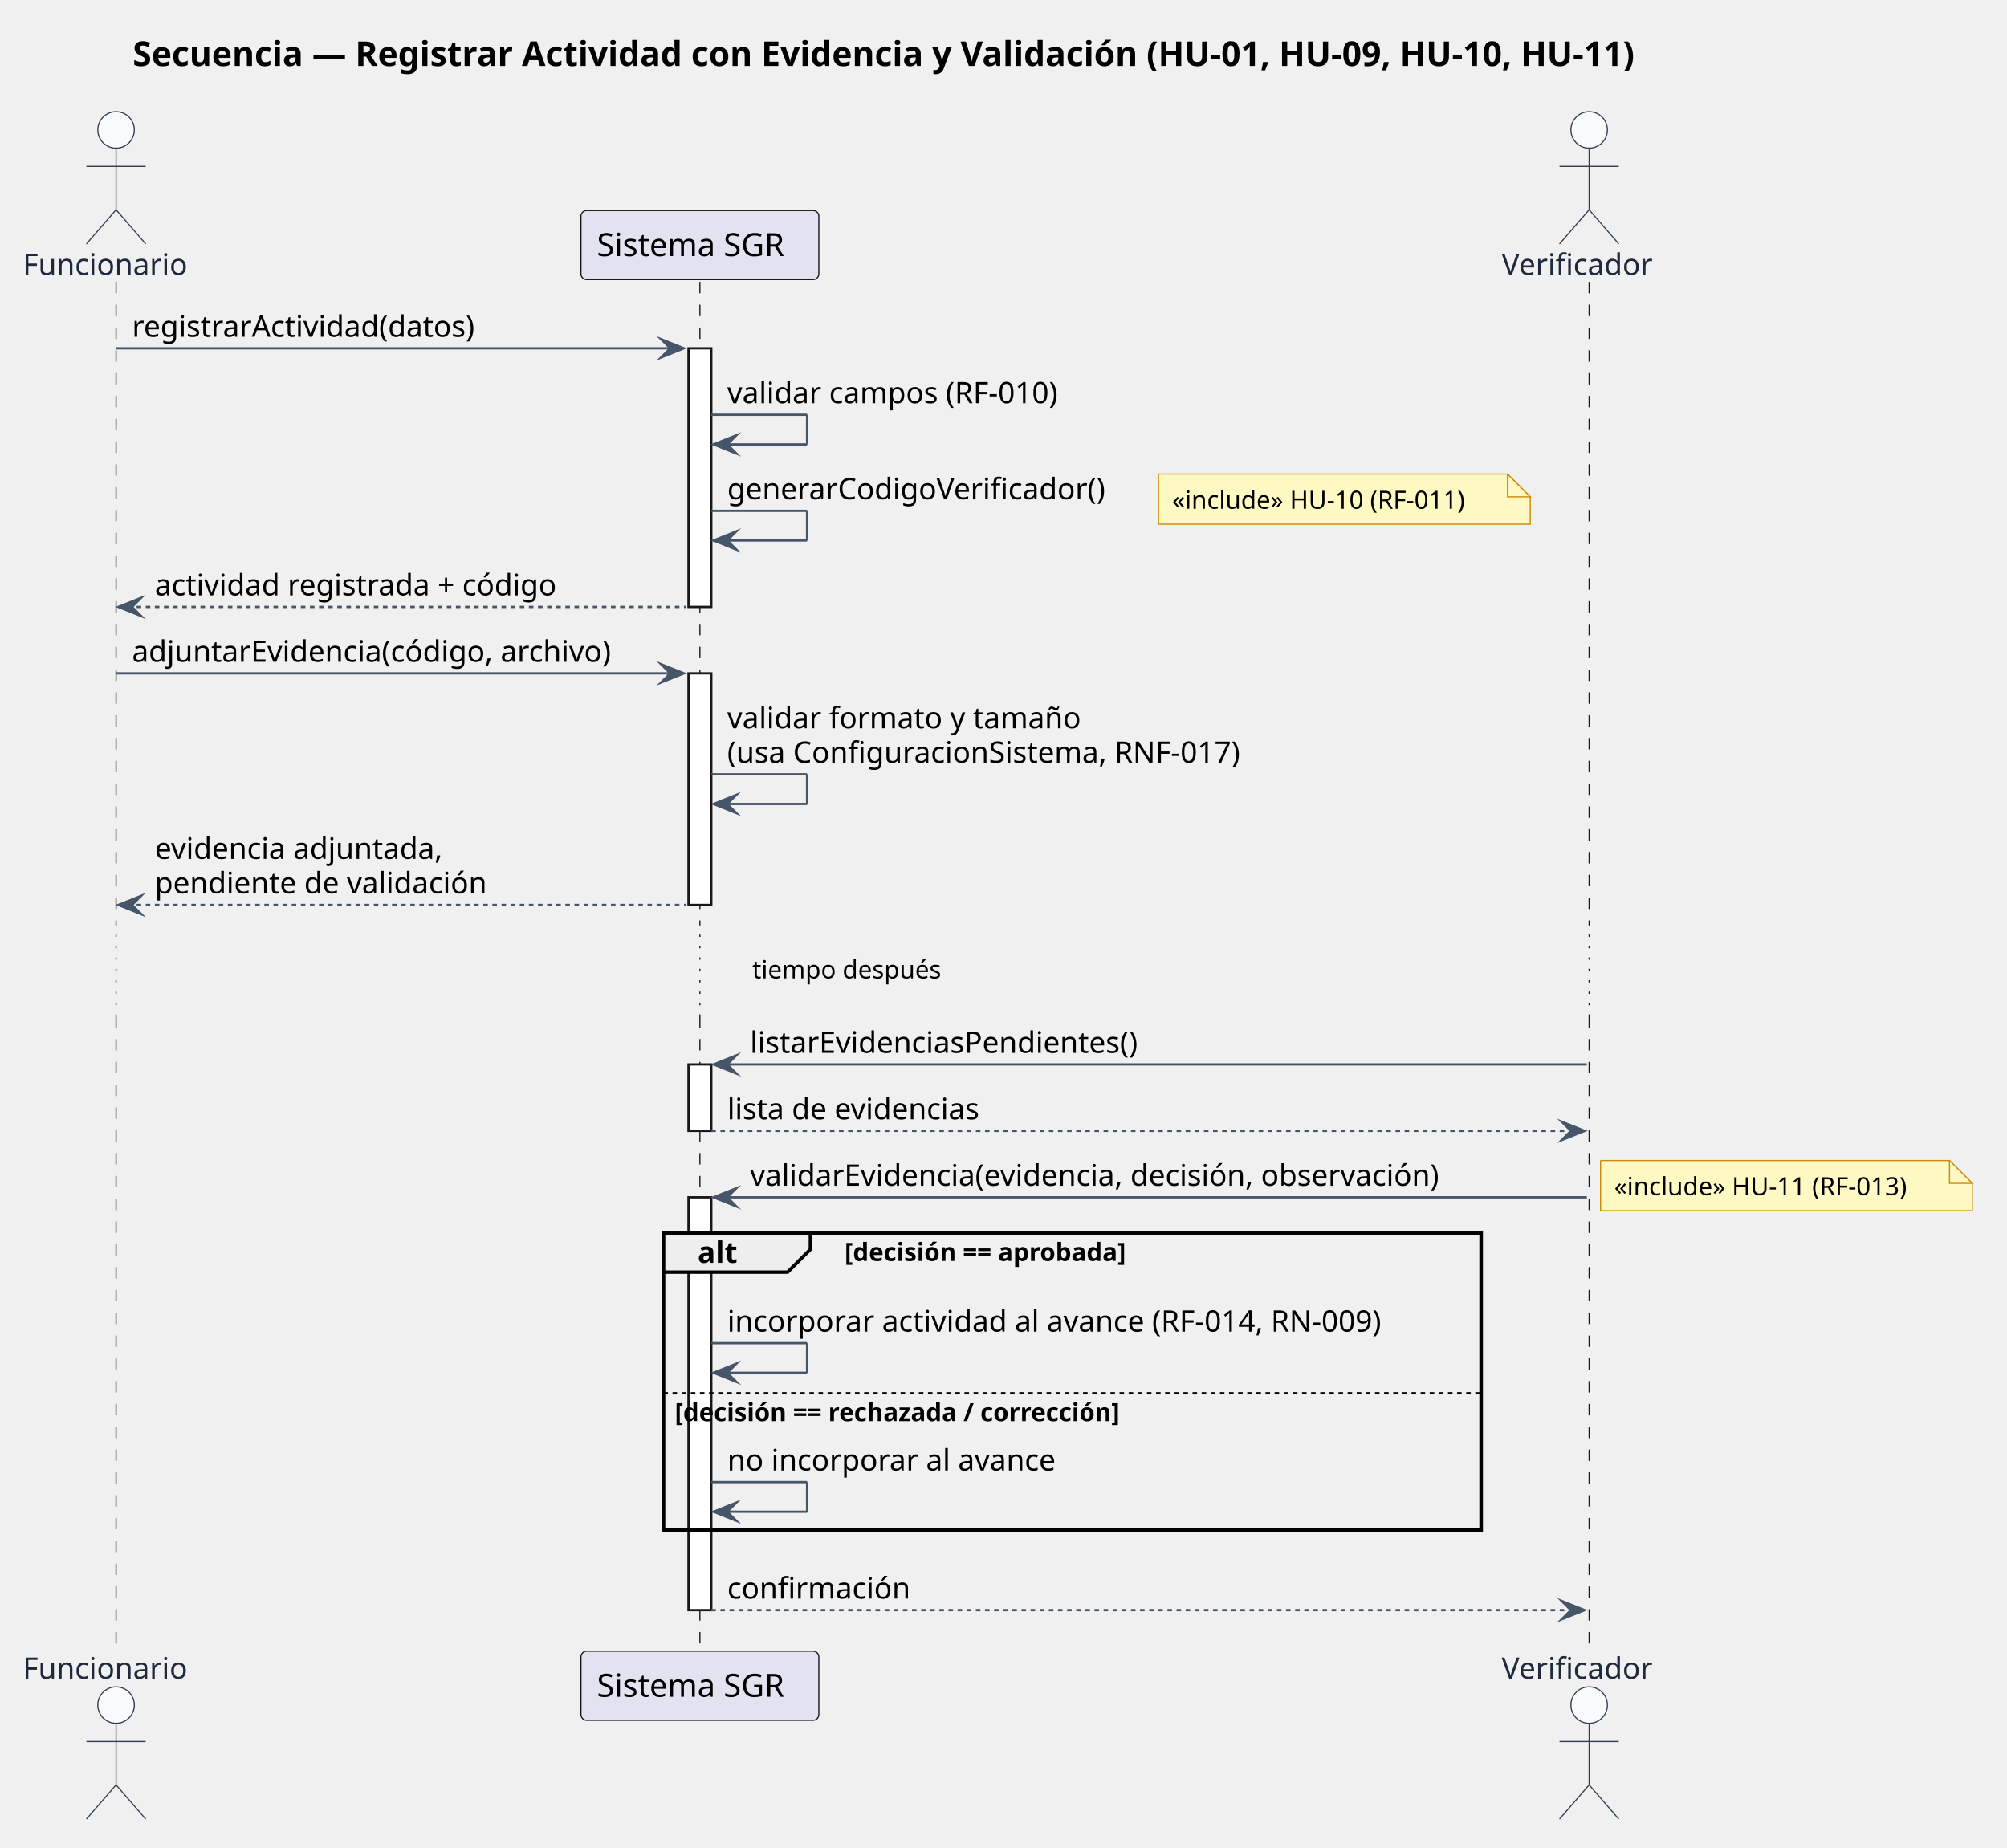
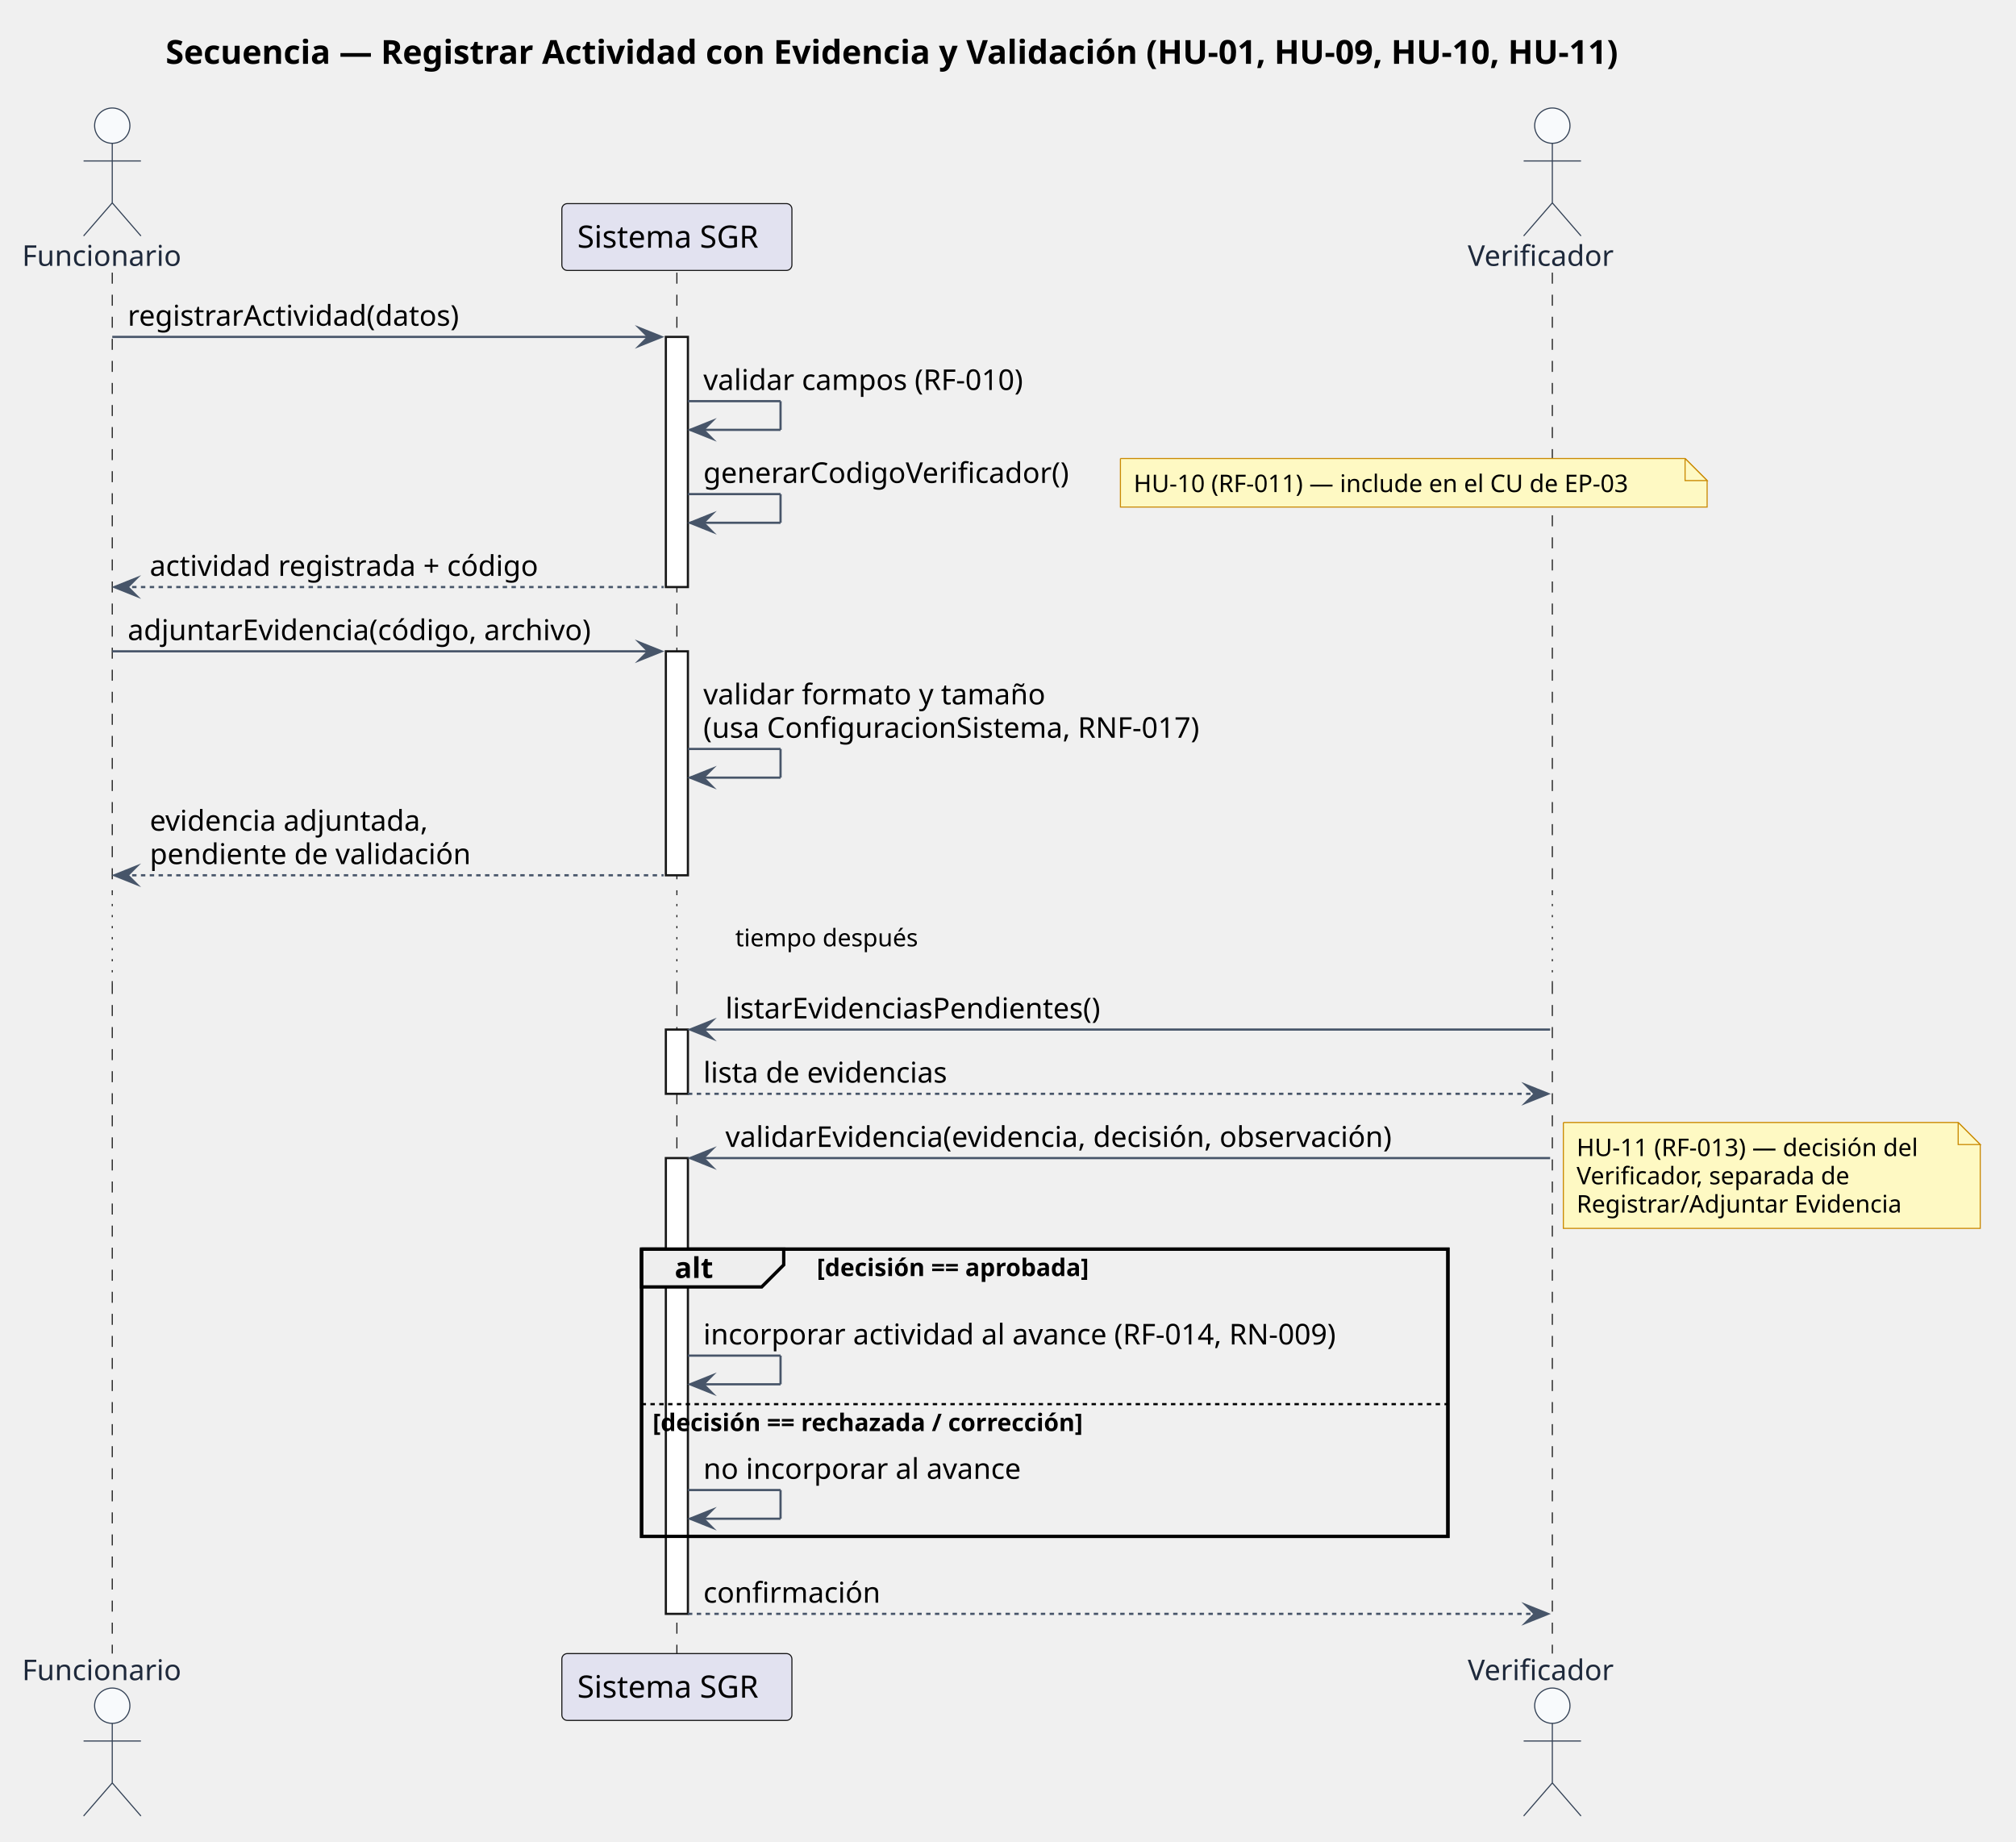
- <svg xmlns="http://www.w3.org/2000/svg" version="1.1" data-diagram-type="SEQUENCE" style="width:880px;height:810px;background:#FFFFFF;" width="880px" height="810px" viewBox="0 0 880 810" zoomAndPan="magnify" preserveAspectRatio="none" contentStyleType="text/css">
+ <svg xmlns="http://www.w3.org/2000/svg" version="1.1" data-diagram-type="SEQUENCE" style="width:914px;height:835px;background:#FFFFFF;" width="914px" height="835px" viewBox="0 0 914 835" zoomAndPan="magnify" preserveAspectRatio="none" contentStyleType="text/css">
  <defs />
  <g font-family="sans-serif" lengthAdjust="spacing">
    <g class="title" data-source-line="1">
-       <text x="58.181" y="28.923" fill="#000" font-size="15" textLength="762.539" font-weight="700">Secuencia — Registrar Actividad con Evidencia y Validación (HU-01, HU-09, HU-10, HU-11)</text>
+       <text x="75.095" y="28.923" fill="#000" font-size="15" textLength="762.539" font-weight="700">Secuencia — Registrar Actividad con Evidencia y Validación (HU-01, HU-09, HU-10, HU-11)</text>
    </g>
-     <rect x="290.878" y="540.664" width="358.558" height="130.203" fill="none" style="stroke:#000;stroke-width:1.5;" />
+     <rect x="290.878" y="566.273" width="365.558" height="130.203" fill="none" style="stroke:#000;stroke-width:1.5;" />
    <g>
      <rect x="47.392" y="123.594" width="8" height="281.195" fill="#000" fill-opacity="0" />
      <line x1="50.892" y1="123.594" x2="50.892" y2="404.789" style="stroke:#181818;stroke-width:0.5;stroke-dasharray:5,5;" />
    </g>
    <line x1="50.892" y1="404.789" x2="50.892" y2="445.594" style="stroke:#181818;stroke-width:0.5;stroke-dasharray:1,4;" />
    <g>
-       <rect x="47.392" y="445.594" width="8" height="278.406" fill="#000" fill-opacity="0" />
-       <line x1="50.892" y1="445.594" x2="50.892" y2="724" style="stroke:#181818;stroke-width:0.5;stroke-dasharray:5,5;" />
+       <rect x="47.392" y="445.594" width="8" height="304.016" fill="#000" fill-opacity="0" />
+       <line x1="50.892" y1="445.594" x2="50.892" y2="749.609" style="stroke:#181818;stroke-width:0.5;stroke-dasharray:5,5;" />
    </g>
    <g>
      <rect x="303.378" y="123.594" width="8" height="281.195" fill="#000" fill-opacity="0" />
      <line x1="306.878" y1="123.594" x2="306.878" y2="404.789" style="stroke:#181818;stroke-width:0.5;stroke-dasharray:5,5;" />
    </g>
    <line x1="306.878" y1="404.789" x2="306.878" y2="445.594" style="stroke:#181818;stroke-width:0.5;stroke-dasharray:1,4;" />
    <g>
-       <rect x="303.378" y="445.594" width="8" height="278.406" fill="#000" fill-opacity="0" />
-       <line x1="306.878" y1="445.594" x2="306.878" y2="724" style="stroke:#181818;stroke-width:0.5;stroke-dasharray:5,5;" />
+       <rect x="303.378" y="445.594" width="8" height="304.016" fill="#000" fill-opacity="0" />
+       <line x1="306.878" y1="445.594" x2="306.878" y2="749.609" style="stroke:#181818;stroke-width:0.5;stroke-dasharray:5,5;" />
    </g>
    <g>
      <rect x="301.878" y="152.727" width="10" height="113.398" fill="#FFF" style="stroke:#181818;stroke-width:1;" />
    </g>
    <g>
      <rect x="301.878" y="295.258" width="10" height="101.531" fill="#FFF" style="stroke:#181818;stroke-width:1;" />
    </g>
    <g>
      <rect x="301.878" y="466.727" width="10" height="29.133" fill="#FFF" style="stroke:#181818;stroke-width:1;" />
    </g>
    <g>
-       <rect x="301.878" y="524.992" width="10" height="181.008" fill="#FFF" style="stroke:#181818;stroke-width:1;" />
+       <rect x="301.878" y="524.992" width="10" height="206.617" fill="#FFF" style="stroke:#181818;stroke-width:1;" />
    </g>
    <g>
-       <rect x="693.286" y="123.594" width="8" height="281.195" fill="#000" fill-opacity="0" />
-       <line x1="696.786" y1="123.594" x2="696.786" y2="404.789" style="stroke:#181818;stroke-width:0.5;stroke-dasharray:5,5;" />
+       <rect x="700.286" y="123.594" width="8" height="281.195" fill="#000" fill-opacity="0" />
+       <line x1="703.786" y1="123.594" x2="703.786" y2="404.789" style="stroke:#181818;stroke-width:0.5;stroke-dasharray:5,5;" />
    </g>
-     <line x1="696.786" y1="404.789" x2="696.786" y2="445.594" style="stroke:#181818;stroke-width:0.5;stroke-dasharray:1,4;" />
+     <line x1="703.786" y1="404.789" x2="703.786" y2="445.594" style="stroke:#181818;stroke-width:0.5;stroke-dasharray:1,4;" />
    <g>
-       <rect x="693.286" y="445.594" width="8" height="278.406" fill="#000" fill-opacity="0" />
-       <line x1="696.786" y1="445.594" x2="696.786" y2="724" style="stroke:#181818;stroke-width:0.5;stroke-dasharray:5,5;" />
+       <rect x="700.286" y="445.594" width="8" height="304.016" fill="#000" fill-opacity="0" />
+       <line x1="703.786" y1="445.594" x2="703.786" y2="749.609" style="stroke:#181818;stroke-width:0.5;stroke-dasharray:5,5;" />
    </g>
    <text x="10" y="120.528" fill="#1E293B" font-size="13" textLength="75.785">Funcionario</text>
    <ellipse cx="50.892" cy="56.961" rx="8" ry="8" fill="#F8FAFC" style="stroke:#334155;stroke-width:0.5;" />
    <path d="M50.892,64.961 L50.892,91.961 M37.892,72.961 L63.892,72.961 M50.892,91.961 L37.892,106.961 M50.892,91.961 L63.892,106.961" style="stroke:#334155;stroke-width:0.5;" fill="none" />
    <rect x="254.727" y="92.297" width="104.303" height="30.297" fill="#E2E2F0" style="stroke:#181818;stroke-width:0.5;" rx="2.5" ry="2.5" />
    <text x="261.727" y="112.292" fill="#000" font-size="14" textLength="90.303">Sistema SGR</text>
-     <text x="658.436" y="120.528" fill="#1E293B" font-size="13" textLength="70.7">Verificador</text>
-     <ellipse cx="696.786" cy="56.961" rx="8" ry="8" fill="#F8FAFC" style="stroke:#334155;stroke-width:0.5;" />
-     <path d="M696.786,64.961 L696.786,91.961 M683.786,72.961 L709.786,72.961 M696.786,91.961 L683.786,106.961 M696.786,91.961 L709.786,106.961" style="stroke:#334155;stroke-width:0.5;" fill="none" />
-     <text x="10" y="736.067" fill="#1E293B" font-size="13" textLength="75.785">Funcionario</text>
-     <ellipse cx="50.892" cy="747.633" rx="8" ry="8" fill="#F8FAFC" style="stroke:#334155;stroke-width:0.5;" />
-     <path d="M50.892,755.633 L50.892,782.633 M37.892,763.633 L63.892,763.633 M50.892,782.633 L37.892,797.633 M50.892,782.633 L63.892,797.633" style="stroke:#334155;stroke-width:0.5;" fill="none" />
-     <rect x="254.727" y="724" width="104.303" height="30.297" fill="#E2E2F0" style="stroke:#181818;stroke-width:0.5;" rx="2.5" ry="2.5" />
-     <text x="261.727" y="743.995" fill="#000" font-size="14" textLength="90.303">Sistema SGR</text>
-     <text x="658.436" y="736.067" fill="#1E293B" font-size="13" textLength="70.7">Verificador</text>
-     <ellipse cx="696.786" cy="747.633" rx="8" ry="8" fill="#F8FAFC" style="stroke:#334155;stroke-width:0.5;" />
-     <path d="M696.786,755.633 L696.786,782.633 M683.786,763.633 L709.786,763.633 M696.786,782.633 L683.786,797.633 M696.786,782.633 L709.786,797.633" style="stroke:#334155;stroke-width:0.5;" fill="none" />
+     <text x="665.436" y="120.528" fill="#1E293B" font-size="13" textLength="70.7">Verificador</text>
+     <ellipse cx="703.786" cy="56.961" rx="8" ry="8" fill="#F8FAFC" style="stroke:#334155;stroke-width:0.5;" />
+     <path d="M703.786,64.961 L703.786,91.961 M690.786,72.961 L716.786,72.961 M703.786,91.961 L690.786,106.961 M703.786,91.961 L716.786,106.961" style="stroke:#334155;stroke-width:0.5;" fill="none" />
+     <text x="10" y="761.676" fill="#1E293B" font-size="13" textLength="75.785">Funcionario</text>
+     <ellipse cx="50.892" cy="773.242" rx="8" ry="8" fill="#F8FAFC" style="stroke:#334155;stroke-width:0.5;" />
+     <path d="M50.892,781.242 L50.892,808.242 M37.892,789.242 L63.892,789.242 M50.892,808.242 L37.892,823.242 M50.892,808.242 L63.892,823.242" style="stroke:#334155;stroke-width:0.5;" fill="none" />
+     <rect x="254.727" y="749.609" width="104.303" height="30.297" fill="#E2E2F0" style="stroke:#181818;stroke-width:0.5;" rx="2.5" ry="2.5" />
+     <text x="261.727" y="769.604" fill="#000" font-size="14" textLength="90.303">Sistema SGR</text>
+     <text x="665.436" y="761.676" fill="#1E293B" font-size="13" textLength="70.7">Verificador</text>
+     <ellipse cx="703.786" cy="773.242" rx="8" ry="8" fill="#F8FAFC" style="stroke:#334155;stroke-width:0.5;" />
+     <path d="M703.786,781.242 L703.786,808.242 M690.786,789.242 L716.786,789.242 M703.786,808.242 L690.786,823.242 M703.786,808.242 L716.786,823.242" style="stroke:#334155;stroke-width:0.5;" fill="none" />
    <polygon points="289.878,148.727,299.878,152.727,289.878,156.727,293.878,152.727" fill="#475569" style="stroke:#475569;stroke-width:1;stroke-linejoin:miter;stroke-miterlimit:10;" />
    <line x1="50.892" y1="152.727" x2="295.878" y2="152.727" style="stroke:#475569;stroke-width:1;" />
    <text x="57.892" y="147.661" fill="#000" font-size="13" textLength="162.443">registrarActividad(datos)</text>
    <line x1="311.878" y1="181.859" x2="353.878" y2="181.859" style="stroke:#475569;stroke-width:1;" />
    <line x1="353.878" y1="181.859" x2="353.878" y2="194.859" style="stroke:#475569;stroke-width:1;" />
    <line x1="312.878" y1="194.859" x2="353.878" y2="194.859" style="stroke:#475569;stroke-width:1;" />
    <polygon points="322.878,190.859,312.878,194.859,322.878,198.859,318.878,194.859" fill="#475569" style="stroke:#475569;stroke-width:1;stroke-linejoin:miter;stroke-miterlimit:10;" />
    <text x="318.878" y="176.793" fill="#000" font-size="13" textLength="159.625">validar campos (RF-010)</text>
    <line x1="311.878" y1="223.992" x2="353.878" y2="223.992" style="stroke:#475569;stroke-width:1;" />
    <line x1="353.878" y1="223.992" x2="353.878" y2="236.992" style="stroke:#475569;stroke-width:1;" />
    <line x1="312.878" y1="236.992" x2="353.878" y2="236.992" style="stroke:#475569;stroke-width:1;" />
    <polygon points="322.878,232.992,312.878,236.992,322.878,240.992,318.878,236.992" fill="#475569" style="stroke:#475569;stroke-width:1;stroke-linejoin:miter;stroke-miterlimit:10;" />
    <text x="318.878" y="218.926" fill="#000" font-size="13" textLength="177.087">generarCodigoVerificador()</text>
-     <path d="M507.965,207.859 L507.965,229.859 L670.965,229.859 L670.965,217.859 L660.965,207.859 L507.965,207.859" style="stroke:#CA8A04;stroke-width:0.5;" fill="#FEF9C3" />
-     <path d="M660.965,207.859 L660.965,217.859 L670.965,217.859 L660.965,207.859" style="stroke:#CA8A04;stroke-width:0.5;" fill="#FEF9C3" />
-     <text x="513.965" y="223.07" fill="#000" font-size="11" textLength="142.114">«include» HU-10 (RF-011)</text>
+     <path d="M507.965,207.859 L507.965,229.859 L773.965,229.859 L773.965,217.859 L763.965,207.859 L507.965,207.859" style="stroke:#CA8A04;stroke-width:0.5;" fill="#FEF9C3" />
+     <path d="M763.965,207.859 L763.965,217.859 L773.965,217.859 L763.965,207.859" style="stroke:#CA8A04;stroke-width:0.5;" fill="#FEF9C3" />
+     <text x="513.965" y="223.07" fill="#000" font-size="11" textLength="245.228">HU-10 (RF-011) — include en el CU de EP-03</text>
    <polygon points="61.892,262.125,51.892,266.125,61.892,270.125,57.892,266.125" fill="#475569" style="stroke:#475569;stroke-width:1;stroke-linejoin:miter;stroke-miterlimit:10;" />
    <line x1="55.892" y1="266.125" x2="300.878" y2="266.125" style="stroke:#475569;stroke-width:1;stroke-dasharray:2,2;" />
    <text x="67.892" y="261.059" fill="#000" font-size="13" textLength="192.664">actividad registrada + código</text>
    <polygon points="289.878,291.258,299.878,295.258,289.878,299.258,293.878,295.258" fill="#475569" style="stroke:#475569;stroke-width:1;stroke-linejoin:miter;stroke-miterlimit:10;" />
    <line x1="50.892" y1="295.258" x2="295.878" y2="295.258" style="stroke:#475569;stroke-width:1;" />
    <text x="57.892" y="290.192" fill="#000" font-size="13" textLength="226.986">adjuntarEvidencia(código, archivo)</text>
    <line x1="311.878" y1="339.523" x2="353.878" y2="339.523" style="stroke:#475569;stroke-width:1;" />
    <line x1="353.878" y1="339.523" x2="353.878" y2="352.523" style="stroke:#475569;stroke-width:1;" />
    <line x1="312.878" y1="352.523" x2="353.878" y2="352.523" style="stroke:#475569;stroke-width:1;" />
    <polygon points="322.878,348.523,312.878,352.523,322.878,356.523,318.878,352.523" fill="#475569" style="stroke:#475569;stroke-width:1;stroke-linejoin:miter;stroke-miterlimit:10;" />
    <text x="318.878" y="319.325" fill="#000" font-size="13" textLength="165.979">validar formato y tamaño</text>
    <text x="318.878" y="334.458" fill="#000" font-size="13" textLength="243.833">(usa ConfiguracionSistema, RNF-017)</text>
    <polygon points="61.892,392.789,51.892,396.789,61.892,400.789,57.892,396.789" fill="#475569" style="stroke:#475569;stroke-width:1;stroke-linejoin:miter;stroke-miterlimit:10;" />
    <line x1="55.892" y1="396.789" x2="300.878" y2="396.789" style="stroke:#475569;stroke-width:1;stroke-dasharray:2,2;" />
    <text x="67.892" y="376.59" fill="#000" font-size="13" textLength="136.373">evidencia adjuntada,</text>
    <text x="67.892" y="391.723" fill="#000" font-size="13" textLength="156.254">pendiente de validación</text>
-     <text x="329.842" y="429" fill="#000" font-size="11" textLength="87.995">tiempo después</text>
+     <text x="333.342" y="429" fill="#000" font-size="11" textLength="87.995">tiempo después</text>
    <polygon points="322.878,462.727,312.878,466.727,322.878,470.727,318.878,466.727" fill="#475569" style="stroke:#475569;stroke-width:1;stroke-linejoin:miter;stroke-miterlimit:10;" />
-     <line x1="316.878" y1="466.727" x2="695.786" y2="466.727" style="stroke:#475569;stroke-width:1;" />
+     <line x1="316.878" y1="466.727" x2="702.786" y2="466.727" style="stroke:#475569;stroke-width:1;" />
    <text x="328.878" y="461.661" fill="#000" font-size="13" textLength="184.101">listarEvidenciasPendientes()</text>
-     <polygon points="684.786,491.859,694.786,495.859,684.786,499.859,688.786,495.859" fill="#475569" style="stroke:#475569;stroke-width:1;stroke-linejoin:miter;stroke-miterlimit:10;" />
-     <line x1="311.878" y1="495.859" x2="690.786" y2="495.859" style="stroke:#475569;stroke-width:1;stroke-dasharray:2,2;" />
+     <polygon points="691.786,491.859,701.786,495.859,691.786,499.859,695.786,495.859" fill="#475569" style="stroke:#475569;stroke-width:1;stroke-linejoin:miter;stroke-miterlimit:10;" />
+     <line x1="311.878" y1="495.859" x2="697.786" y2="495.859" style="stroke:#475569;stroke-width:1;stroke-dasharray:2,2;" />
    <text x="318.878" y="490.793" fill="#000" font-size="13" textLength="120.866">lista de evidencias</text>
    <polygon points="322.878,520.992,312.878,524.992,322.878,528.992,318.878,524.992" fill="#475569" style="stroke:#475569;stroke-width:1;stroke-linejoin:miter;stroke-miterlimit:10;" />
-     <line x1="316.878" y1="524.992" x2="695.786" y2="524.992" style="stroke:#475569;stroke-width:1;" />
+     <line x1="316.878" y1="524.992" x2="702.786" y2="524.992" style="stroke:#475569;stroke-width:1;" />
    <text x="328.878" y="519.926" fill="#000" font-size="13" textLength="328.891">validarEvidencia(evidencia, decisión, observación)</text>
-     <path d="M701.786,508.859 L701.786,530.859 L864.786,530.859 L864.786,518.859 L854.786,508.859 L701.786,508.859" style="stroke:#CA8A04;stroke-width:0.5;" fill="#FEF9C3" />
-     <path d="M854.786,508.859 L854.786,518.859 L864.786,518.859 L854.786,508.859" style="stroke:#CA8A04;stroke-width:0.5;" fill="#FEF9C3" />
-     <text x="707.786" y="524.07" fill="#000" font-size="11" textLength="142.114">«include» HU-11 (RF-013)</text>
-     <path d="M290.878,540.664 L355.321,540.664 L355.321,547.797 L345.321,557.797 L290.878,557.797 L290.878,540.664" style="stroke:#000;stroke-width:1.5;" fill="#EEE" />
-     <rect x="290.878" y="540.664" width="358.558" height="130.203" fill="none" style="stroke:#000;stroke-width:1.5;" />
-     <text x="305.878" y="553.731" fill="#000" font-size="13" textLength="19.443" font-weight="700">alt</text>
-     <text x="370.321" y="552.875" fill="#000" font-size="11" textLength="146.352" font-weight="700">[decisión == aprobada]</text>
-     <line x1="311.878" y1="588.93" x2="353.878" y2="588.93" style="stroke:#475569;stroke-width:1;" />
-     <line x1="353.878" y1="588.93" x2="353.878" y2="601.93" style="stroke:#475569;stroke-width:1;" />
-     <line x1="312.878" y1="601.93" x2="353.878" y2="601.93" style="stroke:#475569;stroke-width:1;" />
-     <polygon points="322.878,597.93,312.878,601.93,322.878,605.93,318.878,601.93" fill="#475569" style="stroke:#475569;stroke-width:1;stroke-linejoin:miter;stroke-miterlimit:10;" />
-     <text x="318.878" y="583.864" fill="#000" font-size="13" textLength="314.558">incorporar actividad al avance (RF-014, RN-009)</text>
-     <line x1="290.878" y1="610.93" x2="649.436" y2="610.93" style="stroke:#000;stroke-width:1;stroke-dasharray:2,2;" />
-     <text x="295.878" y="623.14" fill="#000" font-size="11" textLength="227.525" font-weight="700">[decisión == rechazada / corrección]</text>
-     <line x1="311.878" y1="649.867" x2="353.878" y2="649.867" style="stroke:#475569;stroke-width:1;" />
-     <line x1="353.878" y1="649.867" x2="353.878" y2="662.867" style="stroke:#475569;stroke-width:1;" />
-     <line x1="312.878" y1="662.867" x2="353.878" y2="662.867" style="stroke:#475569;stroke-width:1;" />
-     <polygon points="322.878,658.867,312.878,662.867,322.878,666.867,318.878,662.867" fill="#475569" style="stroke:#475569;stroke-width:1;stroke-linejoin:miter;stroke-miterlimit:10;" />
-     <text x="318.878" y="644.801" fill="#000" font-size="13" textLength="154.337">no incorporar al avance</text>
-     <polygon points="684.786,702,694.786,706,684.786,710,688.786,706" fill="#475569" style="stroke:#475569;stroke-width:1;stroke-linejoin:miter;stroke-miterlimit:10;" />
-     <line x1="311.878" y1="706" x2="690.786" y2="706" style="stroke:#475569;stroke-width:1;stroke-dasharray:2,2;" />
-     <text x="318.878" y="700.934" fill="#000" font-size="13" textLength="84.456">confirmación</text>
+     <path d="M708.786,508.859 L708.786,556.859 L897.786,556.859 L897.786,518.859 L887.786,508.859 L708.786,508.859" style="stroke:#CA8A04;stroke-width:0.5;" fill="#FEF9C3" />
+     <path d="M887.786,508.859 L887.786,518.859 L897.786,518.859 L887.786,508.859" style="stroke:#CA8A04;stroke-width:0.5;" fill="#FEF9C3" />
+     <text x="714.786" y="524.07" fill="#000" font-size="11" textLength="168.942">HU-11 (RF-013) — decisión del</text>
+     <text x="714.786" y="536.875" fill="#000" font-size="11" textLength="135.271">Verificador, separada de</text>
+     <text x="714.786" y="549.679" fill="#000" font-size="11" textLength="157.647">Registrar/Adjuntar Evidencia</text>
+     <path d="M290.878,566.273 L355.321,566.273 L355.321,573.406 L345.321,583.406 L290.878,583.406 L290.878,566.273" style="stroke:#000;stroke-width:1.5;" fill="#EEE" />
+     <rect x="290.878" y="566.273" width="365.558" height="130.203" fill="none" style="stroke:#000;stroke-width:1.5;" />
+     <text x="305.878" y="579.34" fill="#000" font-size="13" textLength="19.443" font-weight="700">alt</text>
+     <text x="370.321" y="578.484" fill="#000" font-size="11" textLength="146.352" font-weight="700">[decisión == aprobada]</text>
+     <line x1="311.878" y1="614.539" x2="353.878" y2="614.539" style="stroke:#475569;stroke-width:1;" />
+     <line x1="353.878" y1="614.539" x2="353.878" y2="627.539" style="stroke:#475569;stroke-width:1;" />
+     <line x1="312.878" y1="627.539" x2="353.878" y2="627.539" style="stroke:#475569;stroke-width:1;" />
+     <polygon points="322.878,623.539,312.878,627.539,322.878,631.539,318.878,627.539" fill="#475569" style="stroke:#475569;stroke-width:1;stroke-linejoin:miter;stroke-miterlimit:10;" />
+     <text x="318.878" y="609.473" fill="#000" font-size="13" textLength="314.558">incorporar actividad al avance (RF-014, RN-009)</text>
+     <line x1="290.878" y1="636.539" x2="656.436" y2="636.539" style="stroke:#000;stroke-width:1;stroke-dasharray:2,2;" />
+     <text x="295.878" y="648.75" fill="#000" font-size="11" textLength="227.525" font-weight="700">[decisión == rechazada / corrección]</text>
+     <line x1="311.878" y1="675.477" x2="353.878" y2="675.477" style="stroke:#475569;stroke-width:1;" />
+     <line x1="353.878" y1="675.477" x2="353.878" y2="688.477" style="stroke:#475569;stroke-width:1;" />
+     <line x1="312.878" y1="688.477" x2="353.878" y2="688.477" style="stroke:#475569;stroke-width:1;" />
+     <polygon points="322.878,684.477,312.878,688.477,322.878,692.477,318.878,688.477" fill="#475569" style="stroke:#475569;stroke-width:1;stroke-linejoin:miter;stroke-miterlimit:10;" />
+     <text x="318.878" y="670.411" fill="#000" font-size="13" textLength="154.337">no incorporar al avance</text>
+     <polygon points="691.786,727.609,701.786,731.609,691.786,735.609,695.786,731.609" fill="#475569" style="stroke:#475569;stroke-width:1;stroke-linejoin:miter;stroke-miterlimit:10;" />
+     <line x1="311.878" y1="731.609" x2="697.786" y2="731.609" style="stroke:#475569;stroke-width:1;stroke-dasharray:2,2;" />
+     <text x="318.878" y="726.543" fill="#000" font-size="13" textLength="84.456">confirmación</text>
  </g>
</svg>
